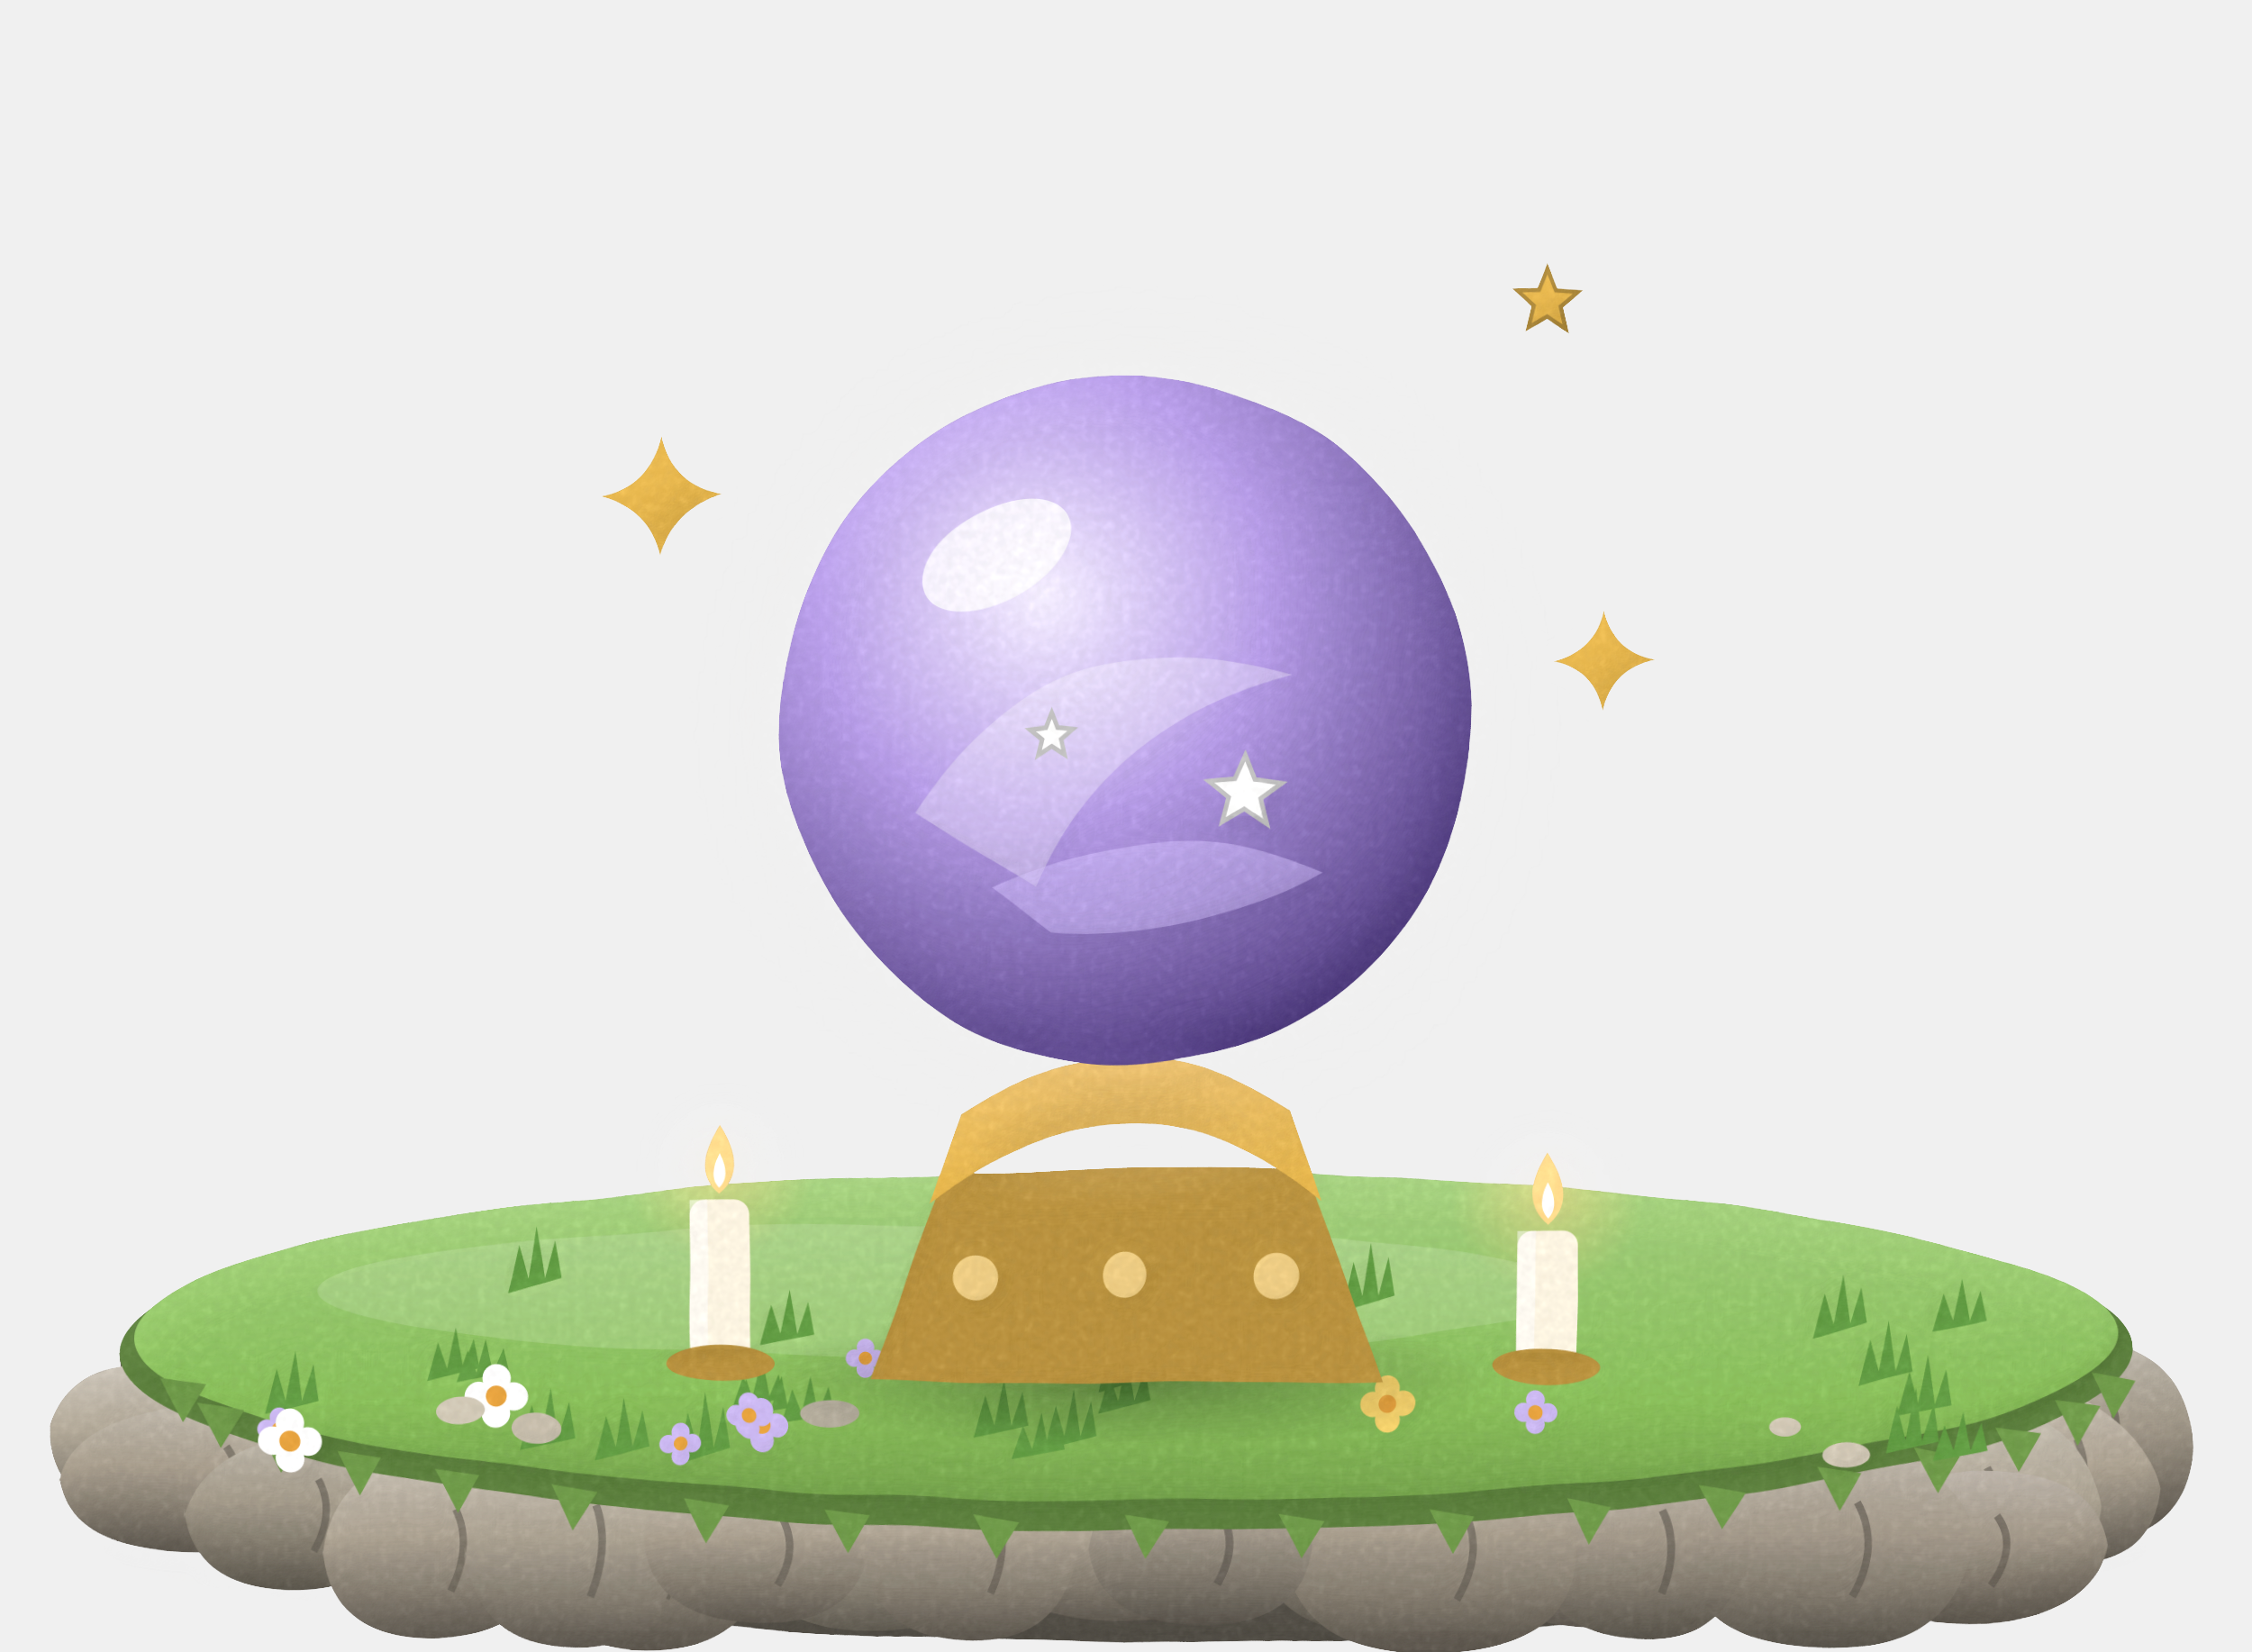
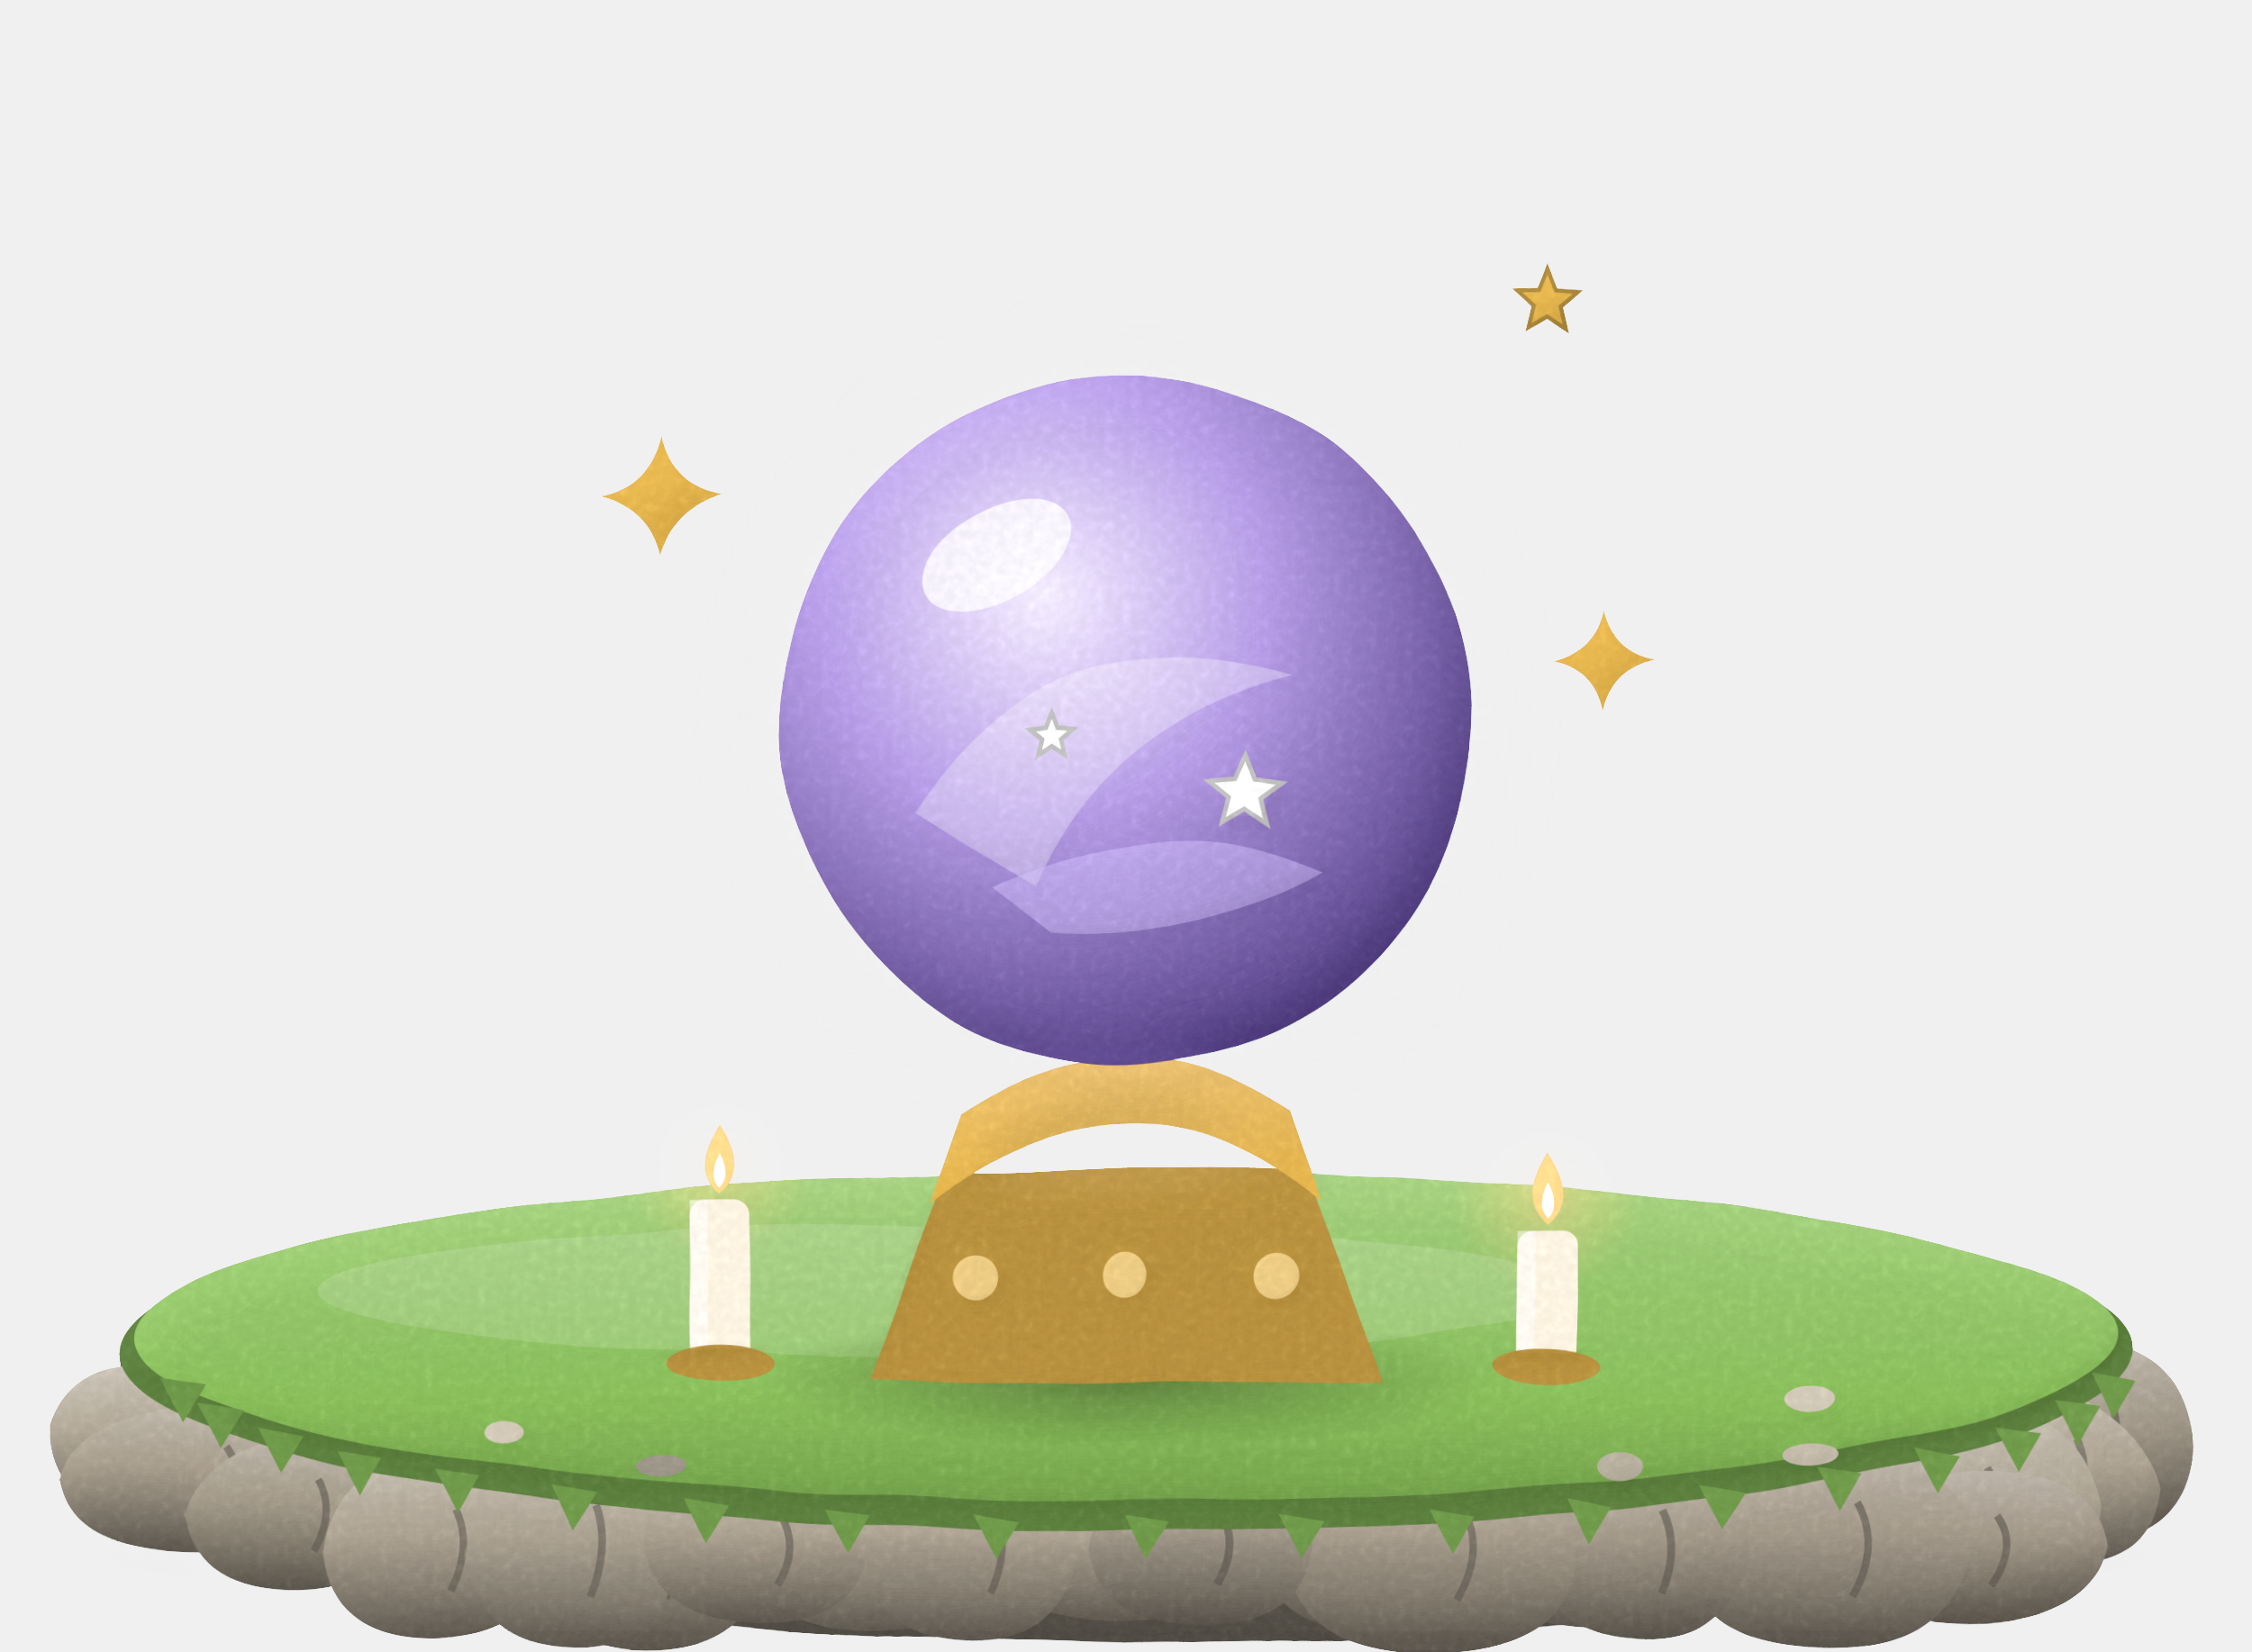
<svg xmlns="http://www.w3.org/2000/svg" viewBox="0 0 300 220" width="300" height="220">
  <defs>
    <filter id="paint" x="-2%" y="-2%" width="104%" height="104%" color-interpolation-filters="sRGB">
      <feTurbulence type="fractalNoise" baseFrequency="0.035" numOctaves="2" seed="7" result="warp" />
      <feDisplacementMap in="SourceGraphic" in2="warp" scale="1.6" xChannelSelector="R" yChannelSelector="G" result="wobbly" />
      <feTurbulence type="fractalNoise" baseFrequency="0.85" numOctaves="2" seed="3" result="noise" />
      <feColorMatrix in="noise" type="saturate" values="0" result="grey" />
      <feComposite in="wobbly" in2="grey" operator="arithmetic" k1="0" k2="1" k3="0.13" k4="-0.065" result="grained" />
      <feComposite in="grained" in2="wobbly" operator="in" />
    </filter>
    <filter id="clay" x="-3%" y="-3%" width="106%" height="106%" color-interpolation-filters="sRGB">
      <feGaussianBlur in="SourceGraphic" stdDeviation="1.2" edgeMode="duplicate" result="blur" />
      <feColorMatrix in="blur" type="luminanceToAlpha" result="lum" />
      <feGaussianBlur in="SourceAlpha" stdDeviation="3" result="ablur" />
      <feComposite in="lum" in2="ablur" operator="arithmetic" k2="0.6" k3="0.6" result="height" />
      <feSpecularLighting in="height" surfaceScale="3" specularConstant="0.5" specularExponent="16" lighting-color="#fff8ec" result="spec">
        <feDistantLight azimuth="235" elevation="38" />
      </feSpecularLighting>
      <feComposite in="spec" in2="SourceAlpha" operator="in" result="specIn" />
      <feDiffuseLighting in="height" surfaceScale="3" diffuseConstant="1.3" lighting-color="#fff" result="diff">
        <feDistantLight azimuth="235" elevation="50" />
      </feDiffuseLighting>
      <feBlend in="SourceGraphic" in2="diff" mode="multiply" result="lit" />
      <feComposite in="lit" in2="SourceAlpha" operator="in" result="litIn" />
      <feComposite in="litIn" in2="specIn" operator="arithmetic" k2="1" k3="0.5" />
    </filter>
    <linearGradient id="g1" x1="0" y1="0" x2="0" y2="1">
      <stop offset="0" stop-color="#a1cc7c" />
      <stop offset="0.7" stop-color="#86bd57" />
      <stop offset="1" stop-color="#72a14a" />
    </linearGradient>
    <linearGradient id="g2" x1="0" y1="0" x2="0" y2="1">
      <stop offset="0" stop-color="#c4bdb2" />
      <stop offset="0.45" stop-color="#ada494" />
      <stop offset="1" stop-color="#645f56" />
    </linearGradient>
    <linearGradient id="g3" x1="0" y1="0" x2="0" y2="1">
      <stop offset="0" stop-color="#b9b3a8" />
      <stop offset="0.45" stop-color="#9e9586" />
      <stop offset="1" stop-color="#5c564e" />
    </linearGradient>
    <linearGradient id="g4" x1="0" y1="0" x2="0" y2="1">
      <stop offset="0" stop-color="#bfb8ac" />
      <stop offset="0.45" stop-color="#a69c8c" />
      <stop offset="1" stop-color="#605a51" />
    </linearGradient>
    <linearGradient id="g5" x1="0" y1="0" x2="0" y2="1">
      <stop offset="0" stop-color="#c3bbb0" />
      <stop offset="0.45" stop-color="#aba191" />
      <stop offset="1" stop-color="#635d54" />
    </linearGradient>
    <linearGradient id="g6" x1="0" y1="0" x2="0" y2="1">
      <stop offset="0" stop-color="#bcb6aa" />
      <stop offset="0.45" stop-color="#a29989" />
      <stop offset="1" stop-color="#5e594f" />
    </linearGradient>
    <linearGradient id="g7" x1="0" y1="0" x2="0" y2="1">
      <stop offset="0" stop-color="#c3bdb1" />
      <stop offset="0.45" stop-color="#aca393" />
      <stop offset="1" stop-color="#645f55" />
    </linearGradient>
    <linearGradient id="g8" x1="0" y1="0" x2="0" y2="1">
      <stop offset="0" stop-color="#bfb8ac" />
      <stop offset="0.45" stop-color="#a69c8c" />
      <stop offset="1" stop-color="#605a51" />
    </linearGradient>
    <linearGradient id="g9" x1="0" y1="0" x2="0" y2="1">
      <stop offset="0" stop-color="#c2bbaf" />
      <stop offset="0.45" stop-color="#aaa090" />
      <stop offset="1" stop-color="#635d54" />
    </linearGradient>
    <linearGradient id="g10" x1="0" y1="0" x2="0" y2="1">
      <stop offset="0" stop-color="#beb8ac" />
      <stop offset="0.45" stop-color="#a59c8c" />
      <stop offset="1" stop-color="#605a51" />
    </linearGradient>
    <linearGradient id="g11" x1="0" y1="0" x2="0" y2="1">
      <stop offset="0" stop-color="#bdb6ab" />
      <stop offset="0.45" stop-color="#a49a8b" />
      <stop offset="1" stop-color="#5f5951" />
    </linearGradient>
    <linearGradient id="g12" x1="0" y1="0" x2="0" y2="1">
      <stop offset="0" stop-color="#b8b2a7" />
      <stop offset="0.45" stop-color="#9d9485" />
      <stop offset="1" stop-color="#5b564d" />
    </linearGradient>
    <linearGradient id="g13" x1="0" y1="0" x2="0" y2="1">
      <stop offset="0" stop-color="#c3bdb1" />
      <stop offset="0.45" stop-color="#aca393" />
      <stop offset="1" stop-color="#645f55" />
    </linearGradient>
    <linearGradient id="g14" x1="0" y1="0" x2="0" y2="1">
      <stop offset="0" stop-color="#c1baae" />
      <stop offset="0.45" stop-color="#a99f8f" />
      <stop offset="1" stop-color="#625c53" />
    </linearGradient>
    <linearGradient id="g15" x1="0" y1="0" x2="0" y2="1">
      <stop offset="0" stop-color="#c2bbaf" />
      <stop offset="0.45" stop-color="#aaa090" />
      <stop offset="1" stop-color="#635d54" />
    </linearGradient>
    <linearGradient id="g16" x1="0" y1="0" x2="0" y2="1">
      <stop offset="0" stop-color="#bbb3a9" />
      <stop offset="0.45" stop-color="#a09687" />
      <stop offset="1" stop-color="#5d574e" />
    </linearGradient>
    <linearGradient id="g17" x1="0" y1="0" x2="0" y2="1">
      <stop offset="0" stop-color="#c2bbb0" />
      <stop offset="0.45" stop-color="#aaa191" />
      <stop offset="1" stop-color="#635d54" />
    </linearGradient>
    <linearGradient id="g18" x1="0" y1="0" x2="0" y2="1">
      <stop offset="0" stop-color="#bbb4a9" />
      <stop offset="0.45" stop-color="#a19788" />
      <stop offset="1" stop-color="#5d584f" />
    </linearGradient>
    <linearGradient id="g19" x1="0" y1="0" x2="0" y2="1">
      <stop offset="0" stop-color="#c0b8ad" />
      <stop offset="0.45" stop-color="#a79d8d" />
      <stop offset="1" stop-color="#615b52" />
    </linearGradient>
    <linearGradient id="g20" x1="0" y1="0" x2="0" y2="1">
      <stop offset="0" stop-color="#bbb4a9" />
      <stop offset="0.45" stop-color="#a19788" />
      <stop offset="1" stop-color="#5d584f" />
    </linearGradient>
    <linearGradient id="g21" x1="0" y1="0" x2="0" y2="1">
      <stop offset="0" stop-color="#c1baae" />
      <stop offset="0.45" stop-color="#a99f8f" />
      <stop offset="1" stop-color="#625c53" />
    </linearGradient>
    <linearGradient id="g22" x1="0" y1="0" x2="0" y2="1">
      <stop offset="0" stop-color="#bdb6ab" />
      <stop offset="0.45" stop-color="#a49a8a" />
      <stop offset="1" stop-color="#5f5950" />
    </linearGradient>
    <linearGradient id="g23" x1="0" y1="0" x2="0" y2="1">
      <stop offset="0" stop-color="#b7b1a6" />
      <stop offset="0.45" stop-color="#9b9284" />
      <stop offset="1" stop-color="#5a554d" />
    </linearGradient>
    <radialGradient id="r24" cx="0.5" cy="0.5" r="0.5">
      <stop offset="0" stop-color="#000" stop-opacity="0.32" />
      <stop offset="1" stop-color="#000" stop-opacity="0" />
    </radialGradient>
    <radialGradient id="r25" cx="0.5" cy="0.5" r="0.5">
      <stop offset="0" stop-color="#e6dbff" stop-opacity="0.6" />
      <stop offset="1" stop-color="#e6dbff" stop-opacity="0" />
    </radialGradient>
    <radialGradient id="r26" cx="0.38" cy="0.32" r="0.72">
      <stop offset="0" stop-color="#f3edff" />
      <stop offset="0.45" stop-color="#b49ae6" />
      <stop offset="1" stop-color="#4e3a80" />
    </radialGradient>
    <radialGradient id="r27" cx="0.5" cy="0.5" r="0.5">
      <stop offset="0" stop-color="#ffd98a" stop-opacity="0.5" />
      <stop offset="1" stop-color="#ffd98a" stop-opacity="0" />
    </radialGradient>
    <radialGradient id="r28" cx="0.5" cy="0.5" r="0.5">
      <stop offset="0" stop-color="#ffd98a" stop-opacity="0.5" />
      <stop offset="1" stop-color="#ffd98a" stop-opacity="0" />
    </radialGradient>
  </defs>
  <g filter="url(#clay)">
    <g filter="url(#paint)">
      <ellipse cx="150" cy="206" rx="136" ry="12" fill="#000" opacity="0.16" />
      <path d="M16 180 Q18 218 150 219 Q282 218 284 180 Z" fill="#545048" />
      <path d="M6.5 190.0 Q9.5 180.6 22.0 181.7 Q37.3 182.8 37.5 191.2 Q36.3 202.3 22.0 202.3 Q7.7 202.3 6.5 192.0 Z" fill="url(#g2)" />
      <path d="M25.1 187.9 q2.5 4.1 -0.6 9.3" stroke="#5f5a51" stroke-width="1" fill="none" opacity="0.6" />
      <path d="M263.7 192.6 Q265.1 180.8 274.8 178.8 Q292.1 179.0 292.3 192.9 Q291.2 205.2 278.0 205.2 Q264.8 205.2 263.7 192.0 Z" fill="url(#g3)" />
      <path d="M280.9 186.7 q2.3 5.3 -0.6 11.9" stroke="#57524a" stroke-width="1" fill="none" opacity="0.6" />
      <path d="M7.8 198.2 Q8.4 189.6 27.9 186.5 Q44.3 190.2 44.9 195.7 Q43.4 206.8 26.4 206.8 Q9.3 206.8 7.8 196.7 Z" fill="url(#g4)" />
      <path d="M30.1 192.6 q3.0 4.1 -0.7 9.1" stroke="#5b564d" stroke-width="1" fill="none" opacity="0.6" />
      <path d="M259.4 195.3 Q261.4 187.2 272.4 184.7 Q285.8 189.9 287.8 198.3 Q286.7 208.6 273.6 208.6 Q260.6 208.6 259.4 196.7 Z" fill="url(#g5)" />
      <path d="M276.5 191.9 q2.3 4.8 -0.6 10.8" stroke="#5e5950" stroke-width="1" fill="none" opacity="0.6" />
      <path d="M24.6 202.3 Q26.8 192.5 42.3 190.3 Q53.7 190.6 53.7 200.5 Q52.5 211.7 39.1 211.7 Q25.8 211.7 24.6 201.0 Z" fill="url(#g6)" />
      <path d="M42.1 196.7 q2.3 4.3 -0.6 9.7" stroke="#59544b" stroke-width="1" fill="none" opacity="0.6" />
      <path d="M241.8 200.0 Q243.4 186.6 263.7 187.1 Q276.9 188.2 279.9 200.6 Q278.3 214.9 260.9 214.9 Q243.4 214.9 241.8 201.0 Z" fill="url(#g7)" />
      <path d="M264.7 195.4 q3.0 5.6 -0.8 12.5" stroke="#5f5a51" stroke-width="1" fill="none" opacity="0.6" />
      <path d="M43.2 205.1 Q46.0 195.7 61.1 192.1 Q76.0 195.5 75.8 205.0 Q74.5 217.4 59.5 217.4 Q44.5 217.4 43.2 204.7 Z" fill="url(#g8)" />
      <path d="M62.7 199.7 q2.6 5.1 -0.7 11.4" stroke="#5b564d" stroke-width="1" fill="none" opacity="0.6" />
      <path d="M222.9 204.0 Q223.7 191.4 237.6 191.8 Q258.0 197.0 258.1 202.3 Q256.7 217.7 240.5 217.7 Q224.3 217.7 222.9 204.7 Z" fill="url(#g9)" />
      <path d="M244.0 199.6 q2.8 5.2 -0.7 11.6" stroke="#5e584f" stroke-width="1" fill="none" opacity="0.6" />
      <path d="M70.1 206.8 Q70.8 191.5 88.3 192.1 Q100.4 194.8 101.9 207.3 Q100.6 219.9 86.0 219.9 Q71.4 219.9 70.1 206.0 Z" fill="url(#g10)" />
      <path d="M89.2 200.5 q2.5 5.5 -0.6 12.5" stroke="#5b564d" stroke-width="1" fill="none" opacity="0.6" />
      <path d="M196.6 204.8 Q197.8 198.5 215.0 195.3 Q228.8 198.6 231.4 204.5 Q230.0 216.7 214.0 216.7 Q198.0 216.7 196.6 206.0 Z" fill="url(#g11)" />
      <path d="M217.5 201.7 q2.8 4.3 -0.7 9.6" stroke="#5a554c" stroke-width="1" fill="none" opacity="0.6" />
      <path d="M167.4 206.7 Q168.0 194.0 183.3 194.9 Q198.0 196.4 198.9 206.0 Q197.6 217.1 183.1 217.1 Q168.6 217.1 167.4 206.0 Z" fill="url(#g12)" />
      <path d="M186.3 201.6 q2.5 4.4 -0.6 10.0" stroke="#565149" stroke-width="1" fill="none" opacity="0.6" />
      <path d="M99.2 207.3 Q99.3 194.6 119.8 194.7 Q132.8 199.7 134.5 207.8 Q133.1 217.3 116.9 217.3 Q100.6 217.3 99.2 206.0 Z" fill="url(#g13)" />
      <path d="M120.4 201.5 q2.8 4.5 -0.7 10.1" stroke="#5f5a51" stroke-width="1" fill="none" opacity="0.6" />
      <path d="M130.1 204.8 Q129.8 194.5 153.2 195.8 Q168.8 198.6 169.9 205.9 Q168.3 216.2 150.0 216.2 Q131.7 216.2 130.1 206.0 Z" fill="url(#g14)" />
      <path d="M154.0 201.9 q3.2 4.1 -0.8 9.2" stroke="#5d574f" stroke-width="1" fill="none" opacity="0.6" />
      <path d="M42.7 208.7 Q42.5 197.2 54.4 193.6 Q72.9 197.7 72.9 206.8 Q71.7 218.4 57.8 218.4 Q43.9 218.4 42.7 206.0 Z" fill="url(#g15)" />
      <path d="M60.8 201.1 q2.4 4.9 -0.6 11.1" stroke="#5e584f" stroke-width="1" fill="none" opacity="0.6" />
      <path d="M243.6 204.4 Q245.9 198.0 262.7 195.8 Q279.0 195.6 280.8 205.7 Q279.3 216.2 262.2 216.2 Q245.1 216.2 243.6 206.0 Z" fill="url(#g16)" />
      <path d="M265.9 201.9 q3.0 4.1 -0.7 9.2" stroke="#58524a" stroke-width="1" fill="none" opacity="0.6" />
      <path d="M62.1 208.2 Q63.2 196.1 74.4 192.2 Q88.6 195.2 91.0 203.2 Q89.9 219.8 76.6 219.8 Q63.3 219.8 62.1 206.0 Z" fill="url(#g17)" />
      <path d="M79.5 200.5 q2.3 5.5 -0.6 12.4" stroke="#5e5950" stroke-width="1" fill="none" opacity="0.6" />
      <path d="M224.0 206.4 Q226.7 192.7 243.9 192.3 Q259.7 193.0 262.9 204.1 Q261.3 219.7 243.4 219.7 Q225.6 219.7 224.0 206.0 Z" fill="url(#g18)" />
      <path d="M247.3 200.5 q3.1 5.5 -0.8 12.3" stroke="#59534b" stroke-width="1" fill="none" opacity="0.6" />
      <path d="M86.1 204.5 Q86.7 194.5 103.3 195.8 Q113.8 198.8 115.9 204.9 Q114.7 216.2 101.0 216.2 Q87.3 216.2 86.1 206.0 Z" fill="url(#g19)" />
      <path d="M104.0 201.9 q2.4 4.1 -0.6 9.2" stroke="#5c564e" stroke-width="1" fill="none" opacity="0.6" />
      <path d="M204.7 206.3 Q205.5 195.4 218.6 193.7 Q233.3 193.6 233.3 204.2 Q232.1 218.3 219.0 218.3 Q205.9 218.3 204.7 206.0 Z" fill="url(#g20)" />
      <path d="M221.9 201.1 q2.3 4.9 -0.6 11.1" stroke="#59534b" stroke-width="1" fill="none" opacity="0.6" />
      <path d="M114.6 207.2 Q116.5 195.9 128.1 193.1 Q142.7 198.7 144.3 203.7 Q143.1 218.9 129.5 218.9 Q115.8 218.9 114.6 206.0 Z" fill="url(#g21)" />
      <path d="M132.4 200.8 q2.4 5.2 -0.6 11.6" stroke="#5d574f" stroke-width="1" fill="none" opacity="0.6" />
      <path d="M170.7 207.6 Q174.6 191.3 188.0 192.0 Q208.5 192.4 210.3 207.0 Q208.7 220.0 190.5 220.0 Q172.3 220.0 170.7 206.0 Z" fill="url(#g22)" />
      <path d="M194.5 200.4 q3.2 5.6 -0.8 12.6" stroke="#5a554c" stroke-width="1" fill="none" opacity="0.6" />
      <path d="M145.3 206.5 Q146.9 195.0 160.0 195.3 Q173.4 199.3 174.7 206.1 Q173.5 216.7 160.0 216.7 Q146.5 216.7 145.3 206.0 Z" fill="url(#g23)" />
      <path d="M162.9 201.7 q2.4 4.3 -0.6 9.6" stroke="#555049" stroke-width="1" fill="none" opacity="0.6" />
      <ellipse cx="150" cy="180" rx="134" ry="24" fill="#577b39" />
      <ellipse cx="150" cy="178" rx="132" ry="22" fill="url(#g1)" />
      <ellipse cx="126" cy="172" rx="84" ry="9" fill="#fff" opacity="0.14" />
      <path d="M21.6 183.4 l3 6 l3 -5" fill="#6b9746" />
      <path d="M26.4 186.8 l3 6 l3 -5" fill="#6b9746" />
      <path d="M34.2 190.0 l3 6 l3 -5" fill="#6b9746" />
      <path d="M44.8 192.9 l3 6 l3 -5" fill="#6b9746" />
      <path d="M58.1 195.6 l3 6 l3 -5" fill="#6b9746" />
      <path d="M73.6 197.8 l3 6 l3 -5" fill="#6b9746" />
      <path d="M91.0 199.6 l3 6 l3 -5" fill="#6b9746" />
      <path d="M109.8 200.9 l3 6 l3 -5" fill="#6b9746" />
      <path d="M129.7 201.7 l3 6 l3 -5" fill="#6b9746" />
      <path d="M150.0 202.0 l3 6 l3 -5" fill="#6b9746" />
      <path d="M170.3 201.7 l3 6 l3 -5" fill="#6b9746" />
      <path d="M190.2 200.9 l3 6 l3 -5" fill="#6b9746" />
      <path d="M209.0 199.6 l3 6 l3 -5" fill="#6b9746" />
      <path d="M226.4 197.8 l3 6 l3 -5" fill="#6b9746" />
      <path d="M241.9 195.6 l3 6 l3 -5" fill="#6b9746" />
      <path d="M255.2 192.9 l3 6 l3 -5" fill="#6b9746" />
      <path d="M265.8 190.0 l3 6 l3 -5" fill="#6b9746" />
      <path d="M273.6 186.8 l3 6 l3 -5" fill="#6b9746" />
      <path d="M278.4 183.4 l3 6 l3 -5" fill="#6b9746" />
-       <path d="M56.9 184.0 l1.5 -5.0 l1.2 3.5 l1.2 -5.5 l1.0 5.5 l1.4 -4.0 l0.8 4.0 Z" fill="#5e9a40" />
-       <path d="M89.8 195.3 l1.5 -6.7 l1.2 4.7 l1.2 -7.4 l1.0 7.4 l1.4 -5.4 l0.8 5.4 Z" fill="#5e9a40" />
-       <path d="M35.1 188.2 l1.5 -5.9 l1.2 4.1 l1.2 -6.5 l1.0 6.5 l1.4 -4.7 l0.8 4.7 Z" fill="#5e9a40" />
-       <path d="M251.4 193.9 l1.5 -6.4 l1.2 4.5 l1.2 -7.0 l1.0 7.0 l1.4 -5.1 l0.8 5.1 Z" fill="#5e9a40" />
-       <path d="M241.6 178.1 l1.5 -5.9 l1.2 4.1 l1.2 -6.5 l1.0 6.5 l1.4 -4.7 l0.8 4.7 Z" fill="#5e9a40" />
-       <path d="M79.1 194.6 l1.5 -6.0 l1.2 4.2 l1.2 -6.6 l1.0 6.6 l1.4 -4.8 l0.8 4.8 Z" fill="#5e9a40" />
-       <path d="M67.7 172.2 l1.5 -6.4 l1.2 4.5 l1.2 -7.0 l1.0 7.0 l1.4 -5.1 l0.8 5.1 Z" fill="#5e9a40" />
-       <path d="M247.7 184.8 l1.5 -6.2 l1.2 4.3 l1.2 -6.8 l1.0 6.8 l1.4 -5.0 l0.8 5.0 Z" fill="#5e9a40" />
-       <path d="M129.6 191.5 l1.5 -5.8 l1.2 4.1 l1.2 -6.4 l1.0 6.4 l1.4 -4.6 l0.8 4.6 Z" fill="#5e9a40" />
-       <path d="M178.7 174.6 l1.5 -6.5 l1.2 4.5 l1.2 -7.1 l1.0 7.1 l1.4 -5.2 l0.8 5.2 Z" fill="#5e9a40" />
-       <path d="M134.5 194.3 l1.5 -4.5 l1.2 3.2 l1.2 -5.0 l1.0 5.0 l1.4 -3.6 l0.8 3.6 Z" fill="#5e9a40" />
-       <path d="M146.1 185.2 l1.5 -6.4 l1.2 4.5 l1.2 -7.0 l1.0 7.0 l1.4 -5.1 l0.8 5.1 Z" fill="#5e9a40" />
-       <path d="M138.8 193.0 l1.5 -6.0 l1.2 4.2 l1.2 -6.5 l1.0 6.5 l1.4 -4.8 l0.8 4.8 Z" fill="#5e9a40" />
-       <path d="M97.8 189.3 l1.5 -5.2 l1.2 3.7 l1.2 -5.8 l1.0 5.8 l1.4 -4.2 l0.8 4.2 Z" fill="#5e9a40" />
-       <path d="M146.1 188.1 l1.5 -5.3 l1.2 3.7 l1.2 -5.9 l1.0 5.9 l1.4 -4.3 l0.8 4.3 Z" fill="#5e9a40" />
-       <path d="M147.5 182.4 l1.5 -6.0 l1.2 4.2 l1.2 -6.6 l1.0 6.6 l1.4 -4.8 l0.8 4.8 Z" fill="#5e9a40" />
-       <path d="M104.0 189.8 l1.5 -4.5 l1.2 3.2 l1.2 -5.0 l1.0 5.0 l1.4 -3.6 l0.8 3.6 Z" fill="#5e9a40" />
-       <path d="M97.4 187.9 l1.5 -4.1 l1.2 2.8 l1.2 -4.5 l1.0 4.5 l1.4 -3.2 l0.8 3.2 Z" fill="#5e9a40" />
-       <path d="M92.1 175.1 l1.5 -6.9 l1.2 4.8 l1.2 -7.6 l1.0 7.6 l1.4 -5.5 l0.8 5.5 Z" fill="#5e9a40" />
-       <path d="M141.3 182.3 l1.5 -6.7 l1.2 4.7 l1.2 -7.4 l1.0 7.4 l1.4 -5.4 l0.8 5.4 Z" fill="#5e9a40" />
-       <path d="M257.4 177.5 l1.5 -5.2 l1.2 3.6 l1.2 -5.7 l1.0 5.7 l1.4 -4.1 l0.8 4.1 Z" fill="#5e9a40" />
-       <path d="M101.3 179.6 l1.5 -5.4 l1.2 3.8 l1.2 -5.9 l1.0 5.9 l1.4 -4.3 l0.8 4.3 Z" fill="#5e9a40" />
-       <path d="M252.9 188.8 l1.5 -5.9 l1.2 4.2 l1.2 -6.5 l1.0 6.5 l1.4 -4.7 l0.8 4.7 Z" fill="#5e9a40" />
-       <path d="M257.7 194.6 l1.5 -4.8 l1.2 3.3 l1.2 -5.2 l1.0 5.2 l1.4 -3.8 l0.8 3.8 Z" fill="#5e9a40" />
-       <path d="M69.5 193.4 l1.5 -6.1 l1.2 4.3 l1.2 -6.7 l1.0 6.7 l1.4 -4.9 l0.8 4.9 Z" fill="#5e9a40" />
-       <path d="M60.9 184.3 l1.5 -4.2 l1.2 3.0 l1.2 -4.6 l1.0 4.6 l1.4 -3.4 l0.8 3.4 Z" fill="#5e9a40" />
-       <g>
-         <circle cx="99.3" cy="190.2" r="1.6" fill="#c9b6f0" />
-         <circle cx="103.3" cy="190.2" r="1.6" fill="#c9b6f0" />
-         <circle cx="101.3" cy="188.2" r="1.6" fill="#c9b6f0" />
-         <circle cx="101.3" cy="192.2" r="1.6" fill="#c9b6f0" />
-         <circle cx="101.3" cy="190.2" r="1.2" fill="#e6a23c" />
-       </g>
-       <g>
-         <circle cx="63.9" cy="186.2" r="1.9" fill="#ffffff" />
-         <circle cx="68.6" cy="186.2" r="1.9" fill="#ffffff" />
-         <circle cx="66.3" cy="183.8" r="1.9" fill="#ffffff" />
-         <circle cx="66.3" cy="188.5" r="1.9" fill="#ffffff" />
-         <circle cx="66.3" cy="186.2" r="1.4" fill="#e6a23c" />
-       </g>
-       <g>
-         <circle cx="35.4" cy="190.2" r="1.3" fill="#c9b6f0" />
-         <circle cx="38.7" cy="190.2" r="1.3" fill="#c9b6f0" />
-         <circle cx="37.0" cy="188.6" r="1.3" fill="#c9b6f0" />
-         <circle cx="37.0" cy="191.9" r="1.3" fill="#c9b6f0" />
-         <circle cx="37.0" cy="190.2" r="1.0" fill="#e6a23c" />
-       </g>
-       <g>
-         <circle cx="182.6" cy="186.9" r="1.7" fill="#f6d36b" />
-         <circle cx="186.7" cy="186.9" r="1.7" fill="#f6d36b" />
-         <circle cx="184.6" cy="184.8" r="1.7" fill="#f6d36b" />
-         <circle cx="184.6" cy="189.0" r="1.7" fill="#f6d36b" />
-         <circle cx="184.6" cy="186.9" r="1.2" fill="#e6a23c" />
-       </g>
-       <g>
-         <circle cx="203.0" cy="188.1" r="1.3" fill="#c9b6f0" />
-         <circle cx="206.3" cy="188.1" r="1.3" fill="#c9b6f0" />
-         <circle cx="204.6" cy="186.4" r="1.3" fill="#c9b6f0" />
-         <circle cx="204.6" cy="189.7" r="1.3" fill="#c9b6f0" />
-         <circle cx="204.6" cy="188.1" r="1.0" fill="#e6a23c" />
-       </g>
-       <g>
-         <circle cx="36.1" cy="191.7" r="1.9" fill="#ffffff" />
-         <circle cx="40.8" cy="191.7" r="1.9" fill="#ffffff" />
-         <circle cx="38.4" cy="189.3" r="1.9" fill="#ffffff" />
-         <circle cx="38.4" cy="194.0" r="1.9" fill="#ffffff" />
-         <circle cx="38.4" cy="191.7" r="1.4" fill="#e6a23c" />
-       </g>
-       <g>
-         <circle cx="113.8" cy="181.1" r="1.2" fill="#c9b6f0" />
-         <circle cx="116.8" cy="181.1" r="1.2" fill="#c9b6f0" />
-         <circle cx="115.3" cy="179.6" r="1.2" fill="#c9b6f0" />
-         <circle cx="115.3" cy="182.6" r="1.2" fill="#c9b6f0" />
-         <circle cx="115.3" cy="181.1" r="0.9" fill="#e6a23c" />
-       </g>
-       <g>
-         <circle cx="88.7" cy="192.6" r="1.2" fill="#c9b6f0" />
-         <circle cx="91.8" cy="192.6" r="1.2" fill="#c9b6f0" />
-         <circle cx="90.3" cy="191.1" r="1.2" fill="#c9b6f0" />
-         <circle cx="90.3" cy="194.2" r="1.2" fill="#c9b6f0" />
-         <circle cx="90.3" cy="192.6" r="0.9" fill="#e6a23c" />
-       </g>
-       <g>
-         <circle cx="97.9" cy="189.0" r="1.4" fill="#c9b6f0" />
-         <circle cx="101.3" cy="189.0" r="1.4" fill="#c9b6f0" />
-         <circle cx="99.6" cy="187.3" r="1.4" fill="#c9b6f0" />
-         <circle cx="99.6" cy="190.7" r="1.4" fill="#c9b6f0" />
-         <circle cx="99.6" cy="189.0" r="1.0" fill="#e6a23c" />
-       </g>
-       <ellipse cx="237.7" cy="190.1" rx="2.1" ry="1.3" fill="#cfc6b4" />
-       <ellipse cx="61.5" cy="188.0" rx="3.3" ry="1.8" fill="#cfc7b5" />
-       <ellipse cx="245.9" cy="194.1" rx="3.3" ry="1.7" fill="#cec5b3" />
-       <ellipse cx="110.5" cy="188.5" rx="4.0" ry="1.8" fill="#b1aa9a" />
-       <ellipse cx="71.6" cy="190.4" rx="3.2" ry="2.1" fill="#c4bbaa" />
+       <ellipse cx="67.4" cy="191.0" rx="2.6" ry="1.5" fill="#d1c8b7" />
+       <ellipse cx="241.1" cy="186.3" rx="3.4" ry="1.8" fill="#d0c8b6" />
+       <ellipse cx="241.0" cy="193.9" rx="3.8" ry="1.5" fill="#c3baa9" />
+       <ellipse cx="87.8" cy="195.4" rx="3.3" ry="1.4" fill="#9c9588" />
+       <ellipse cx="216.1" cy="195.2" rx="3.1" ry="1.9" fill="#b6ae9e" />
      <ellipse cx="150" cy="184" rx="50.0" ry="9.0" fill="url(#r24)" />
      <path d="M116 184 L126 156 L174 156 L184 184 Z" fill="#b68f3b" />
      <path d="M124 160 Q150 140 176 160 L172 148 Q150 134 128 148 Z" fill="#e3b34a" />
      <circle cx="130" cy="170" r="3" fill="#ebca80" />
      <circle cx="150" cy="170" r="3" fill="#ebca80" />
      <circle cx="170" cy="170" r="3" fill="#ebca80" />
      <circle cx="150" cy="96" r="66" fill="url(#r25)" />
      <circle cx="150" cy="96" r="46" fill="url(#r26)" />
      <path d="M122 108 Q140 80 172 90 Q148 96 138 118 Z" fill="#fff" opacity="0.3" />
      <path d="M132 118 Q156 108 176 116 Q160 126 140 124 Z" fill="#d5c4ff" opacity="0.45" />
      <ellipse cx="133" cy="74" rx="11" ry="6" fill="#fff" opacity="0.75" transform="rotate(-30 133 74)" />
      <polygon points="166.0,101.0 167.3,104.2 170.8,104.5 168.1,106.7 168.9,110.0 166.0,108.2 163.1,110.0 163.9,106.7 161.2,104.5 164.7,104.2" fill="#fff" stroke="#bfbfbf" stroke-width="0.6" />
      <polygon points="140.0,95.0 140.8,96.9 142.9,97.1 141.3,98.4 141.8,100.4 140.0,99.3 138.2,100.4 138.7,98.4 137.1,97.1 139.2,96.9" fill="#fff" stroke="#bfbfbf" stroke-width="0.6" />
      <path d="M88 58 Q89.44 64.56 96 66 Q89.44 67.44 88 74 Q86.56 67.44 80 66 Q86.56 64.56 88 58 Z" fill="#e3b34a" />
      <path d="M214 81 Q215.26 86.74 221 88 Q215.26 89.26 214 95 Q212.74 89.26 207 88 Q212.74 86.74 214 81 Z" fill="#e3b34a" />
      <polygon points="206.0,35.5 207.2,38.4 210.3,38.6 207.9,40.6 208.6,43.6 206.0,42.0 203.4,43.6 204.1,40.6 201.7,38.6 204.8,38.4" fill="#e3b34a" stroke="#aa8638" stroke-width="0.6" />
      <circle cx="96" cy="155.2" r="12.8" fill="url(#r27)" />
      <rect x="92.0" y="160" width="8.0" height="22" rx="2" fill="#fbf3e0" />
      <rect x="92.0" y="160" width="2.4" height="22" fill="#fff" opacity="0.5" />
      <path d="M96 149.6 Q100.0 156.0 96 159.2 Q92.0 156.0 96 149.6 Z" fill="#ffd98a" />
      <path d="M96 153.6 Q97.6 156.8 96 158.4 Q94.4 156.8 96 153.6 Z" fill="#fff" />
      <ellipse cx="96" cy="182" rx="7.2" ry="2.4" fill="#b68f3b" />
      <circle cx="206" cy="159.2" r="12.8" fill="url(#r28)" />
      <rect x="202.0" y="164" width="8.0" height="18" rx="2" fill="#fbf3e0" />
      <rect x="202.0" y="164" width="2.4" height="18" fill="#fff" opacity="0.5" />
      <path d="M206 153.6 Q210.0 160.0 206 163.2 Q202.0 160.0 206 153.6 Z" fill="#ffd98a" />
      <path d="M206 157.6 Q207.6 160.8 206 162.4 Q204.4 160.8 206 157.6 Z" fill="#fff" />
      <ellipse cx="206" cy="182" rx="7.2" ry="2.4" fill="#b68f3b" />
    </g>
  </g>
</svg>
